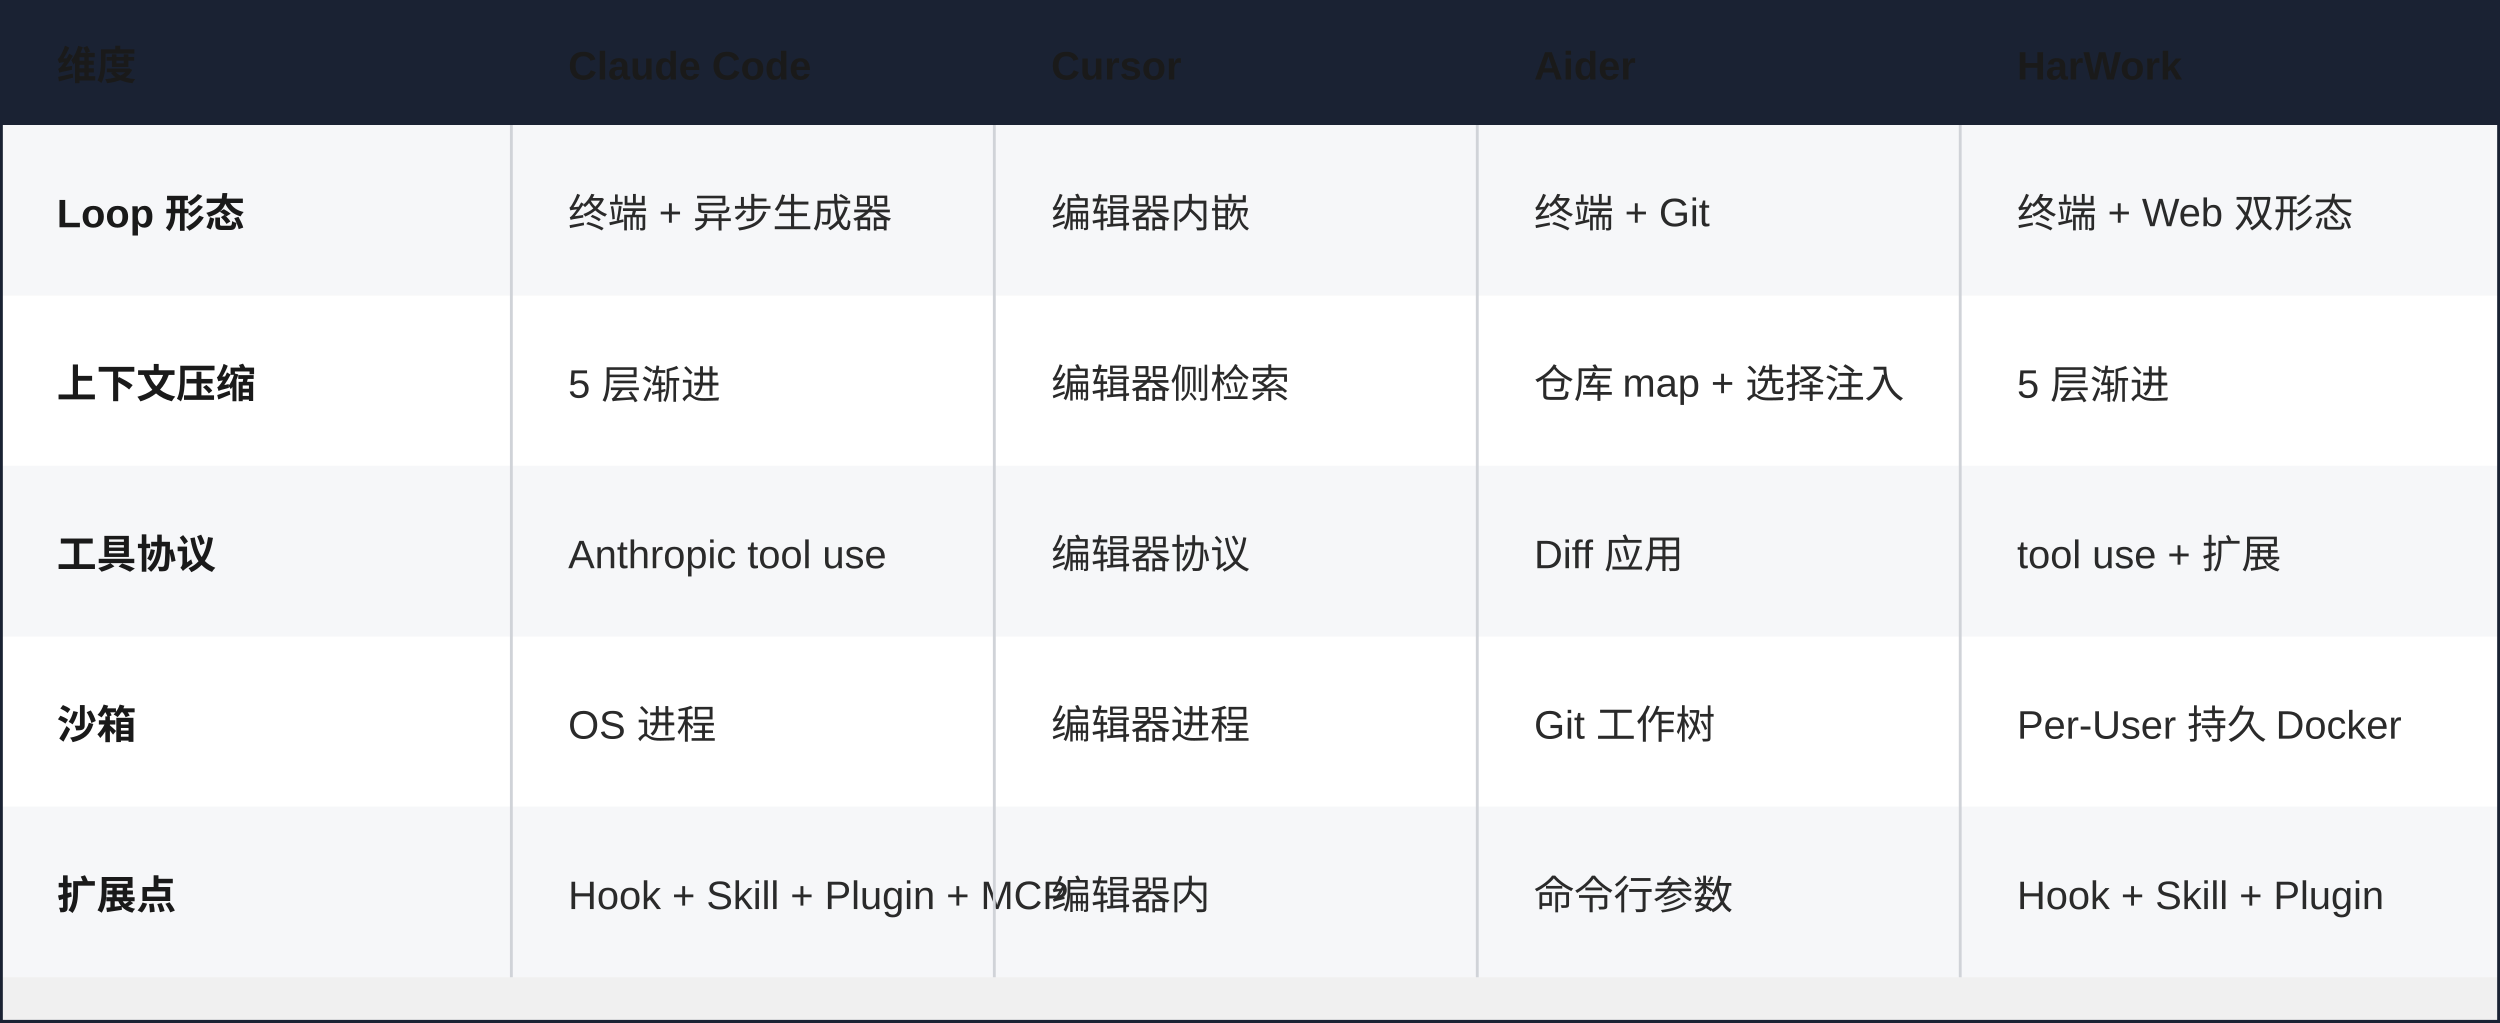
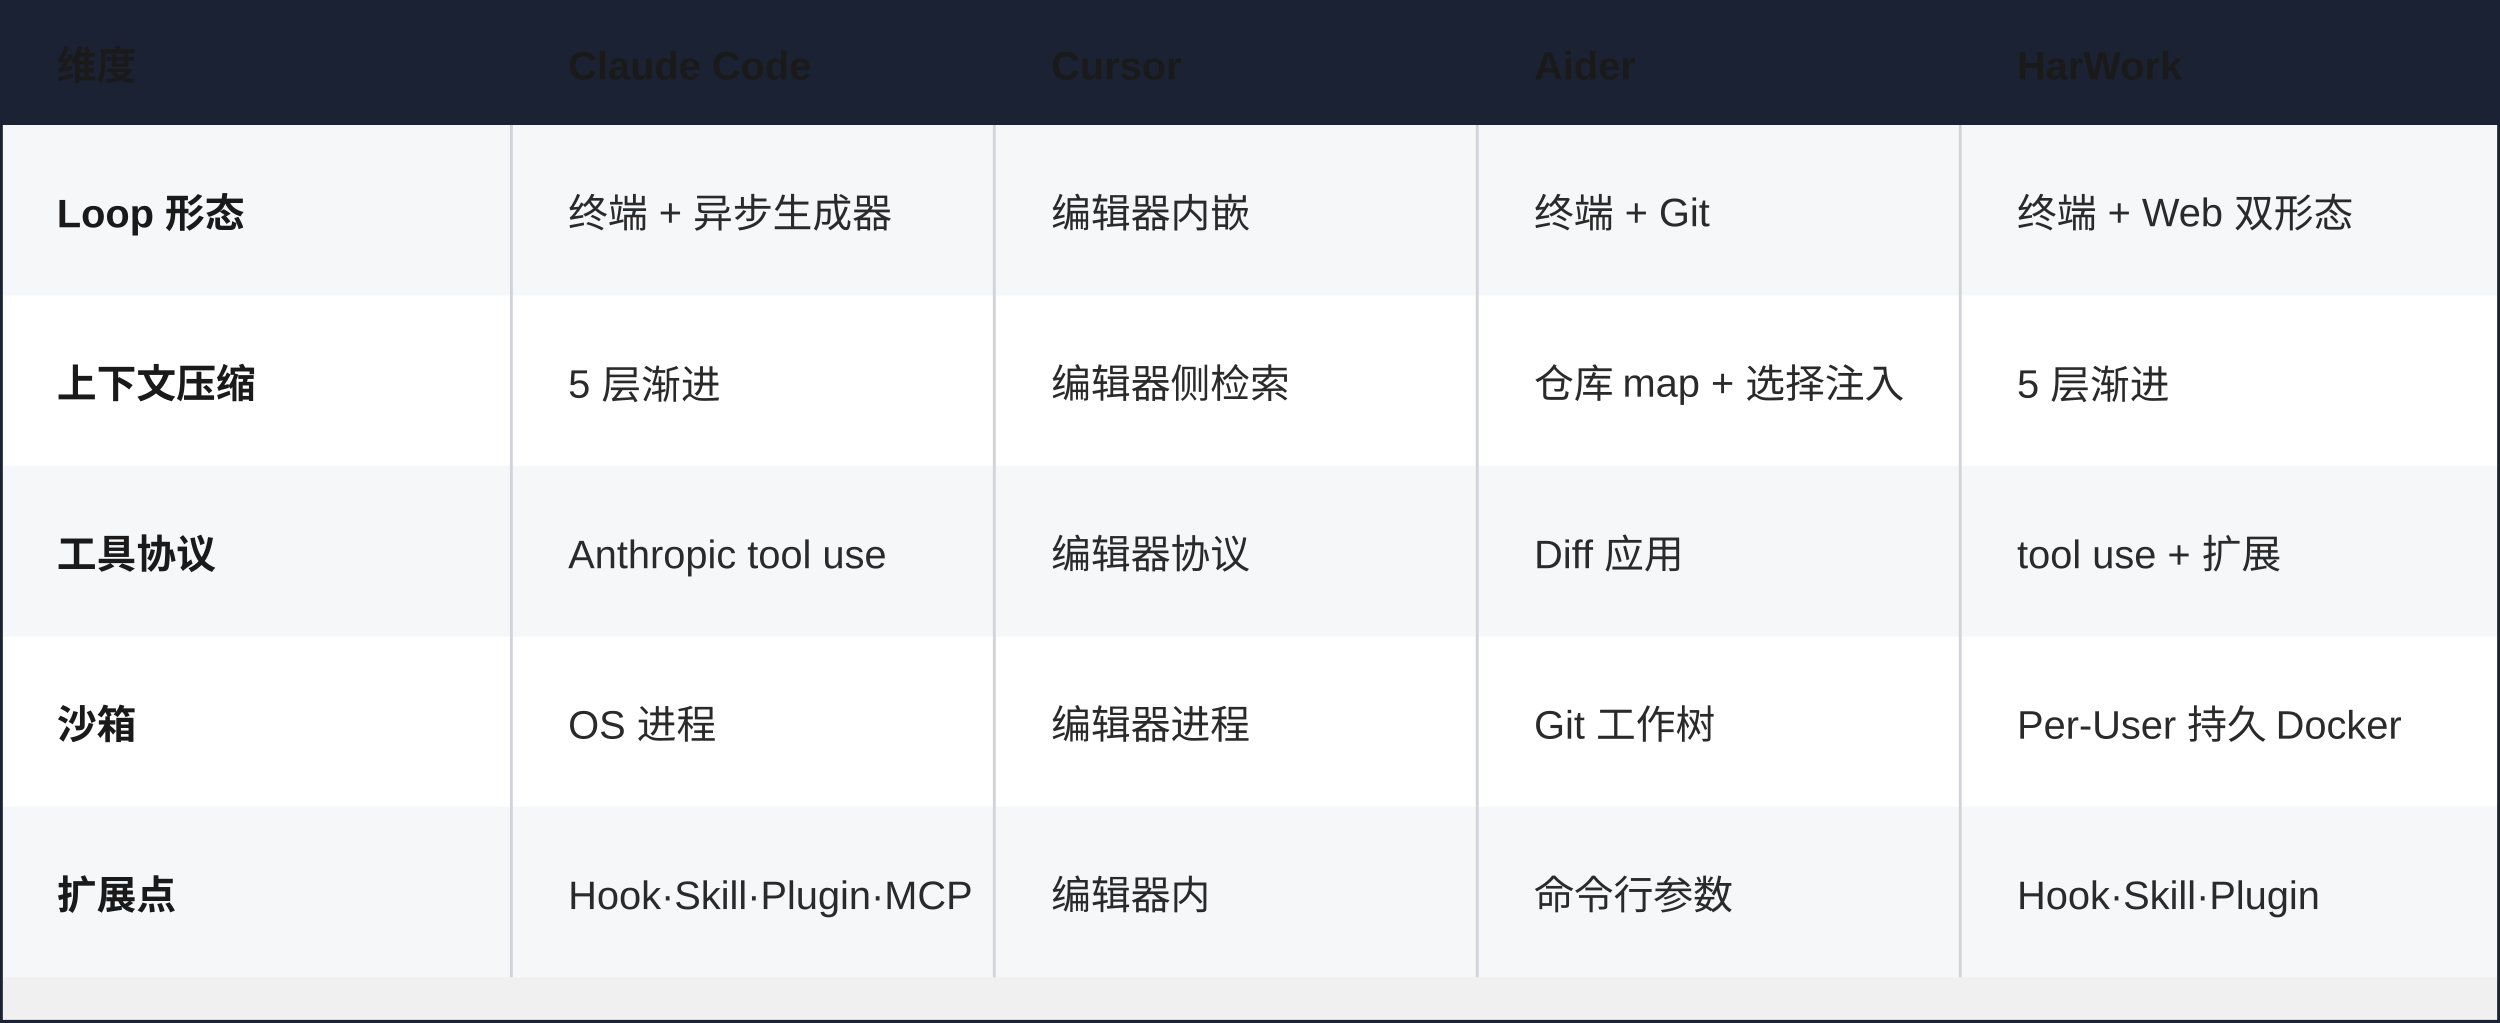
<svg xmlns="http://www.w3.org/2000/svg" viewBox="0 0 880 360" font-family="-apple-system, 'PingFang SC', 'Helvetica Neue', Arial, sans-serif" font-size="14" role="img" aria-labelledby="t1 d1">
  <style>
    .h { font-weight: 600; fill: #1a1a1a; }
    .c { fill: #2a2a2a; }
    .row-bg-a { fill: #f6f7f9; }
    .row-bg-b { fill: #ffffff; }
    .grid { stroke: #d0d3d8; stroke-width: 1; }
  </style>
  <rect x="0" y="0" width="880" height="44" fill="#1a2233" />
  <text x="20" y="28" class="h" fill="#fff">维度</text>
  <text x="200" y="28" class="h" fill="#fff">Claude Code</text>
  <text x="370" y="28" class="h" fill="#fff">Cursor</text>
  <text x="540" y="28" class="h" fill="#fff">Aider</text>
  <text x="710" y="28" class="h" fill="#fff">HarWork</text>
  <rect x="0" y="44" width="880" height="60" class="row-bg-a" />
  <text x="20" y="80" class="h">Loop 形态</text>
  <text x="200" y="80" class="c">终端 + 异步生成器</text>
  <text x="370" y="80" class="c">编辑器内嵌</text>
  <text x="540" y="80" class="c">终端 + Git</text>
  <text x="710" y="80" class="c">终端 + Web 双形态</text>
  <rect x="0" y="104" width="880" height="60" class="row-bg-b" />
  <text x="20" y="140" class="h">上下文压缩</text>
  <text x="200" y="140" class="c">5 层渐进</text>
  <text x="370" y="140" class="c">编辑器侧检索</text>
  <text x="540" y="140" class="c">仓库 map + 选择注入</text>
  <text x="710" y="140" class="c">5 层渐进</text>
  <rect x="0" y="164" width="880" height="60" class="row-bg-a" />
  <text x="20" y="200" class="h">工具协议</text>
  <text x="200" y="200" class="c">Anthropic tool use</text>
  <text x="370" y="200" class="c">编辑器协议</text>
  <text x="540" y="200" class="c">Diff 应用</text>
  <text x="710" y="200" class="c">tool use + 扩展</text>
  <rect x="0" y="224" width="880" height="60" class="row-bg-b" />
  <text x="20" y="260" class="h">沙箱</text>
  <text x="200" y="260" class="c">OS 进程</text>
  <text x="370" y="260" class="c">编辑器进程</text>
  <text x="540" y="260" class="c">Git 工作树</text>
  <text x="710" y="260" class="c">Per-User 持久 Docker</text>
  <rect x="0" y="284" width="880" height="60" class="row-bg-a" />
  <text x="20" y="320" class="h">扩展点</text>
-   <text x="200" y="320" class="c">Hook + Skill + Plugin + MCP</text>
+   <text x="200" y="320" class="c">Hook·Skill·Plugin·MCP</text>
  <text x="370" y="320" class="c">编辑器内</text>
  <text x="540" y="320" class="c">命令行参数</text>
-   <text x="710" y="320" class="c">Hook + Skill + Plugin</text>
+   <text x="710" y="320" class="c">Hook·Skill·Plugin</text>
  <line x1="180" y1="44" x2="180" y2="344" class="grid" />
  <line x1="350" y1="44" x2="350" y2="344" class="grid" />
  <line x1="520" y1="44" x2="520" y2="344" class="grid" />
  <line x1="690" y1="44" x2="690" y2="344" class="grid" />
  <rect x="0" y="0" width="880" height="360" fill="none" stroke="#1a2233" stroke-width="2" />
</svg>
